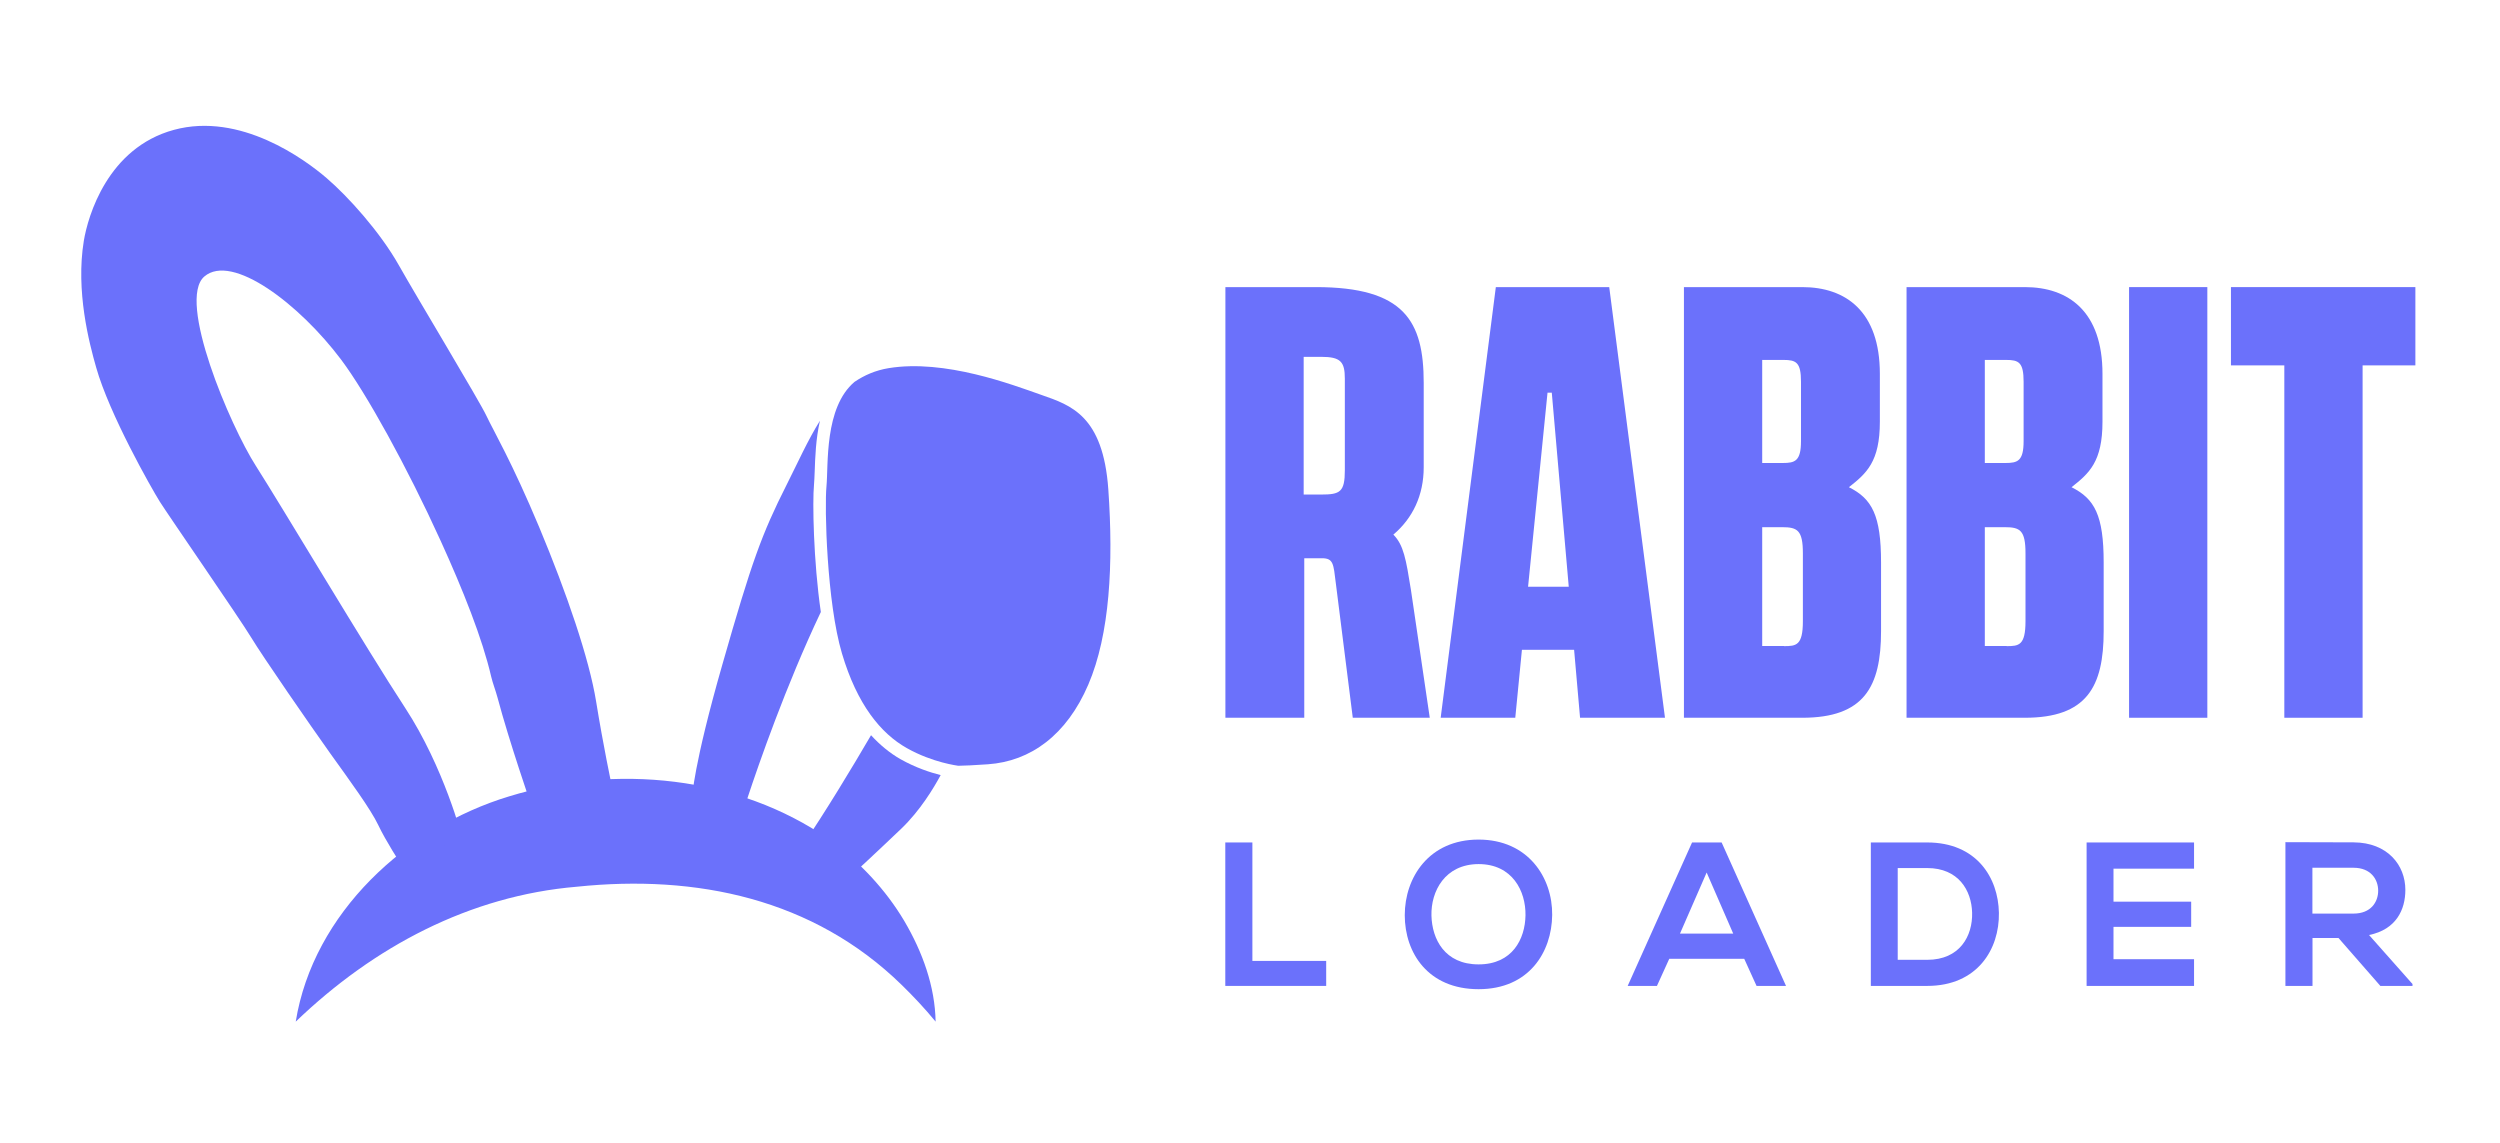
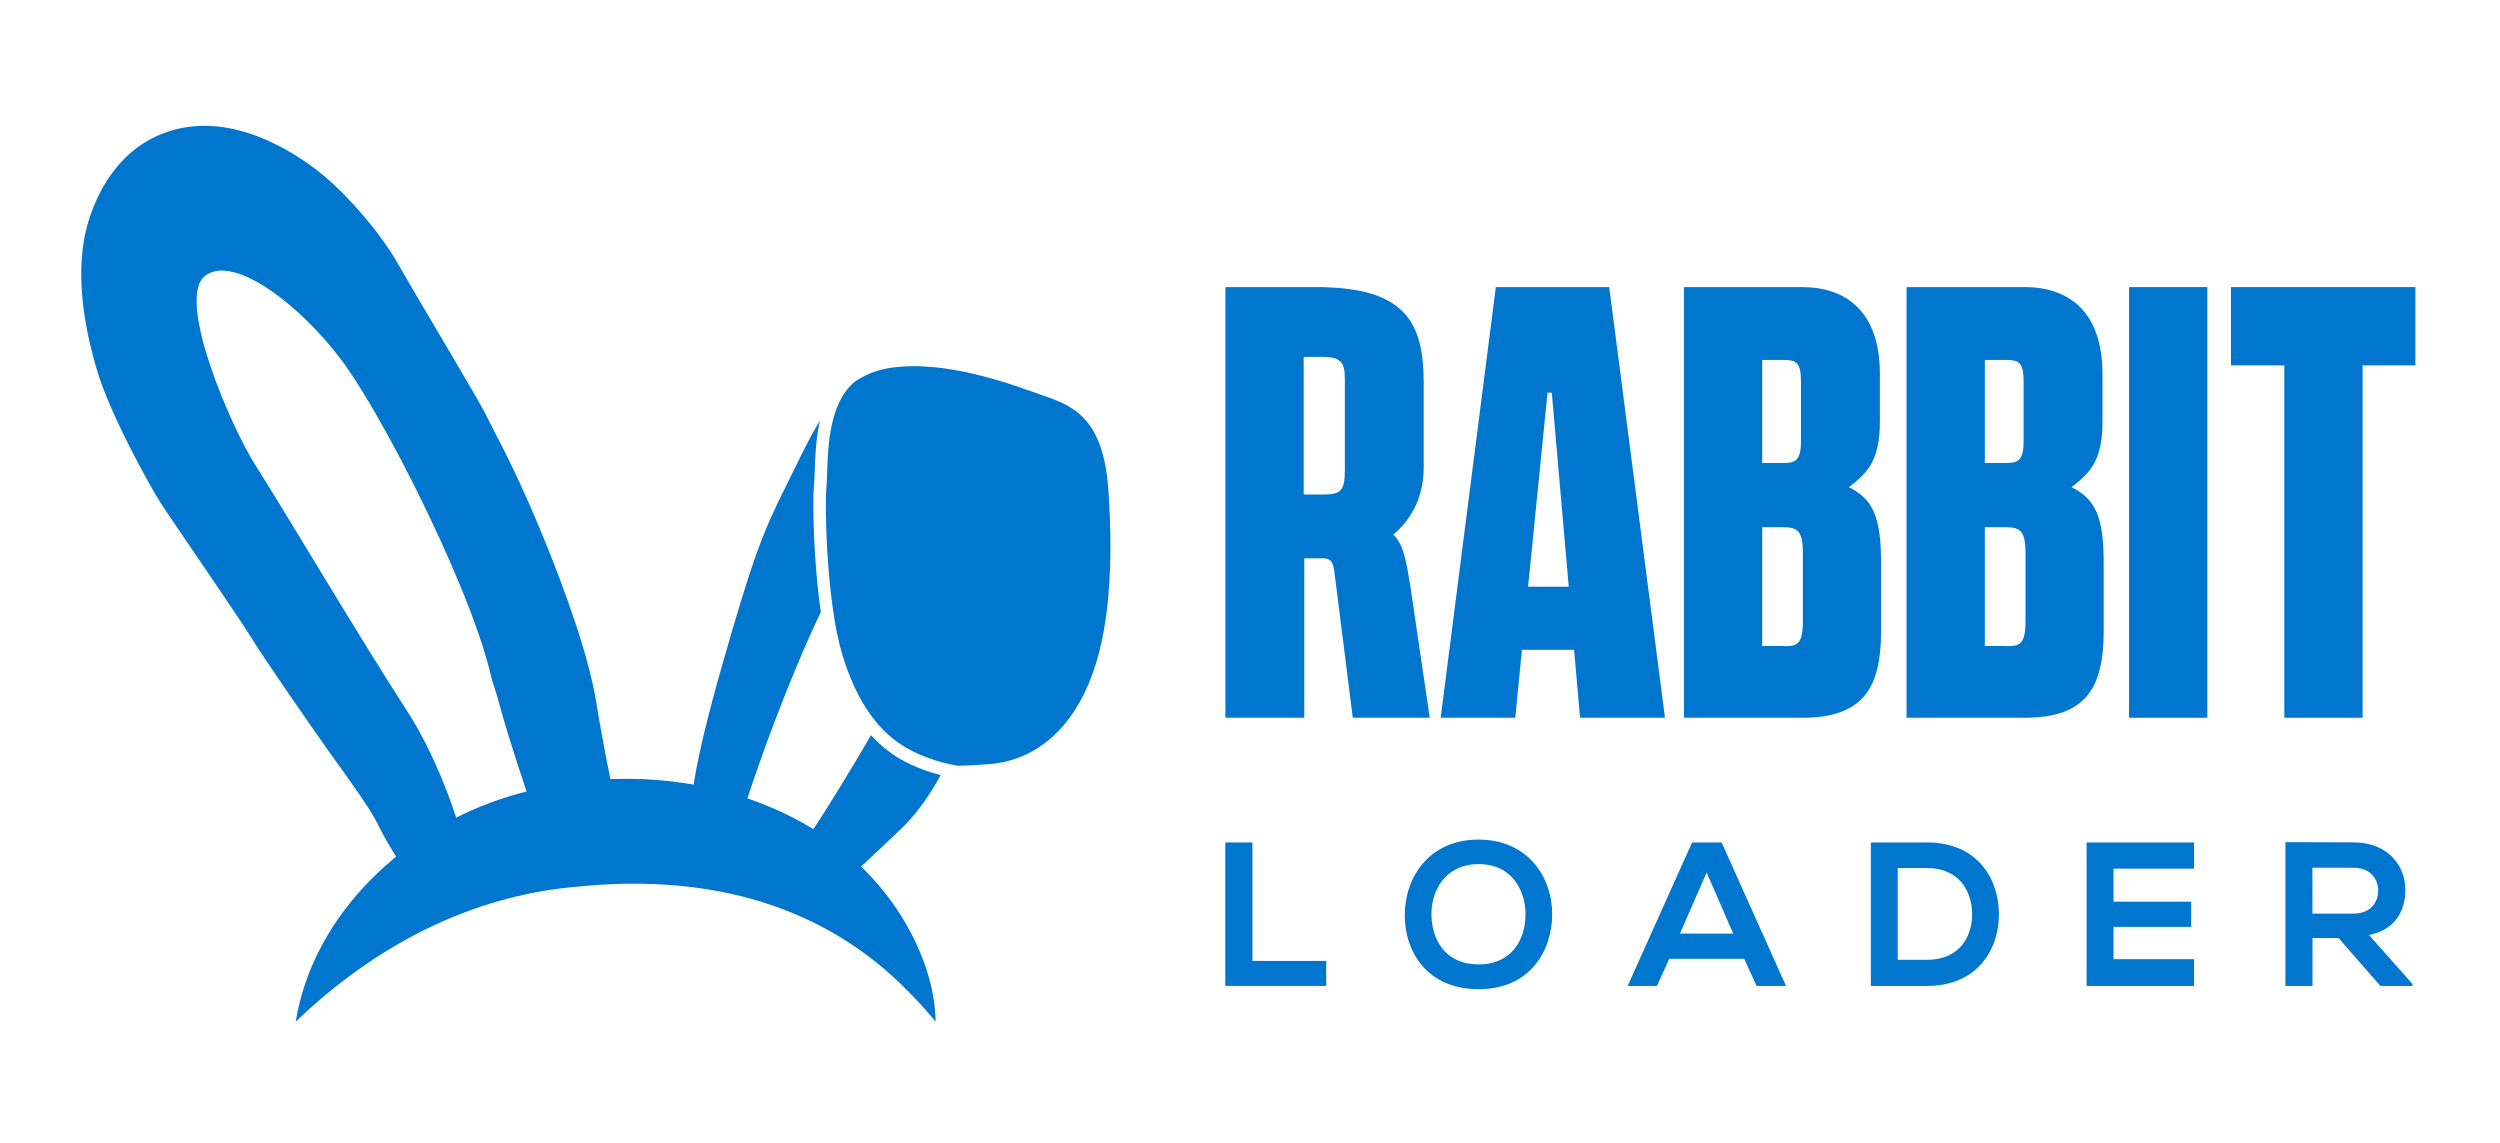
<svg xmlns="http://www.w3.org/2000/svg" version="1.1" id="Layer_1" x="0px" y="0px" viewBox="0 0 252 115.2" style="enable-background:new 0 0 252 115.2;" xml:space="preserve">
  <style type="text/css">
- 	.st0{fill:#6B71FB;}
+ 	.st0{fill:#0076CE;}
	.st1{display:none;fill:none;}
</style>
  <g>
    <g>
      <path class="st0" d="M29.81,102.98c1.77-10.94,11.16-19.58,21.52-22.71C62,77,74.37,78.18,83.62,84.64    c3.05,2.26,5.66,5.04,7.53,8.19c1.85,3.14,3.1,6.62,3.16,10.15c-1.1-1.34-2.26-2.57-3.42-3.7c-8.92-8.71-20.71-11.15-32.73-9.9    C47.35,90.29,37.68,95.42,29.81,102.98L29.81,102.98z" />
    </g>
    <path class="st0" d="M60.09,70.72c-0.7-4.33-2.96-10.92-5.73-17.56c-2.78-6.64-4.64-9.78-5.32-11.23   c-0.67-1.45-6.95-11.85-8.84-15.2s-5.11-6.92-7.29-8.79c-2.18-1.87-8.69-6.67-15.38-4.85c-6.69,1.82-8.67,8.71-9.08,11.18   C7.62,29.33,8.98,34.54,9.7,37.06c1.32,4.67,5.55,12.14,6.41,13.51c0.86,1.37,8.07,11.8,9.21,13.69c1.14,1.89,6.02,8.95,7.96,11.67   c1.95,2.72,4.1,5.65,4.85,7.24s2.28,3.94,2.28,3.94l13.2-5.76l-7.03,3.07c0,0-1.81-7.06-5.75-13.08   c-3.94-6.02-12.45-20.33-15.04-24.38c-2.59-4.05-7.99-16.7-5.19-19.09c2.8-2.39,9.6,2.8,13.8,8.4c2.53,3.38,6.63,10.79,10.02,18.25   c2.24,4.92,4.21,9.86,5.09,13.68c0.16,0.68,0.44,1.37,0.65,2.15c1.14,4.31,3.45,11,3.45,11l8.04-2.26   C61.64,79.1,60.79,75.05,60.09,70.72z" />
    <path class="st0" d="M109.7,69.01c2.18-5.08,2.54-12.19,2.02-19.66c-0.52-7.47-3.79-8.51-6.74-9.54c-2.96-1.04-9.75-3.63-15.41-2.7   c-1.32,0.22-2.44,0.71-3.43,1.38c-3.07,2.58-2.63,8.41-2.83,10.51c-0.21,2.11,0.03,11.72,1.56,16.87s3.91,8.06,6.54,9.54   c2.62,1.48,5.17,1.77,5.18,1.78c0.63-0.01,1.57-0.05,2.99-0.15C103.89,76.74,107.52,74.09,109.7,69.01z" />
    <path class="st0" d="M90.78,76.53c-1.09-0.62-2.08-1.44-2.98-2.42c-1.94,3.32-4.53,7.62-7.07,11.37l5.37,2.51   c0,0,1.92-1.76,4.75-4.46c1.9-1.82,3.27-4.1,3.97-5.4C93.75,77.86,92.29,77.38,90.78,76.53z" />
    <path class="st0" d="M82.05,48.88c0.03-0.35,0.05-0.81,0.07-1.34c0.05-1.41,0.11-3.29,0.53-5.13c-1.24,1.99-2.25,4.26-3.34,6.42   c-2.54,5.03-3.53,7.78-6.48,18.1c-2.96,10.32-3.06,13.43-3.06,13.43l4.84,2.26c0.32-0.94,0.65-1.89,0.78-2.31   c1.07-3.23,3.82-11.18,7.35-18.62C81.99,56.55,81.89,50.51,82.05,48.88z" />
    <g>
      <path class="st0" d="M126.24,84.92v11.94h7.44v2.52h-10.17V84.92H126.24z" />
      <path class="st0" d="M156.46,92.23c-0.04,3.74-2.33,7.48-7.42,7.48s-7.44-3.66-7.44-7.46c0-3.8,2.44-7.62,7.44-7.62    C154.02,84.63,156.5,88.45,156.46,92.23z M144.29,92.29c0.06,2.38,1.34,4.92,4.75,4.92c3.41,0,4.69-2.56,4.73-4.94    c0.04-2.44-1.32-5.17-4.73-5.17C145.64,87.11,144.23,89.85,144.29,92.29z" />
      <path class="st0" d="M175.82,96.65h-7.56l-1.24,2.73h-2.95l6.49-14.46h2.98l6.49,14.46h-2.97L175.82,96.65z M172.03,87.95    l-2.69,6.16h5.37L172.03,87.95z" />
      <path class="st0" d="M201.49,92.02c0.06,3.66-2.17,7.36-7.23,7.36c-1.78,0-3.9,0-5.68,0V84.92c1.78,0,3.9,0,5.68,0    C199.22,84.92,201.43,88.45,201.49,92.02z M191.29,96.75h2.97c3.29,0,4.59-2.4,4.53-4.75c-0.06-2.25-1.38-4.5-4.53-4.5h-2.97    V96.75z" />
      <path class="st0" d="M221.16,99.38h-10.83c0-4.81,0-9.65,0-14.46h10.83v2.64h-8.12v3.33h7.83v2.54h-7.83v3.26h8.12V99.38z" />
      <path class="st0" d="M243.18,99.38h-3.24l-4.22-4.83h-2.62v4.83h-2.73V84.89c2.29,0,4.59,0.02,6.88,0.02    c3.41,0.02,5.21,2.29,5.21,4.79c0,1.98-0.91,3.99-3.66,4.55l4.38,4.94V99.38z M233.09,87.46v4.63h4.15c1.74,0,2.48-1.16,2.48-2.31    s-0.76-2.31-2.48-2.31H233.09z" />
    </g>
    <g>
      <path class="st0" d="M131.47,56.27v16.08h-7.95V28.94h9.11c8.93,0,10.88,3.42,10.88,9.66v8.5c0,2.81-1.1,5.13-3.06,6.79    c1.04,1.04,1.28,2.51,1.77,5.56l1.9,12.9h-7.76l-1.71-13.57c-0.24-1.96-0.24-2.51-1.41-2.51H131.47z M133.18,49.85    c1.9,0,2.38-0.25,2.38-2.45v-9.23c0-1.71-0.43-2.2-2.38-2.2h-1.77v13.88H133.18z" />
      <path class="st0" d="M158.67,65.5h-5.26l-0.67,6.85h-7.52l5.56-43.41h11.43l5.62,43.41h-8.56L158.67,65.5z M154.03,59.14h4.1    l-1.71-19.56h-0.43L154.03,59.14z" />
      <path class="st0" d="M189.61,56.7v6.91c0,5.63-1.71,8.74-7.95,8.74h-11.92V28.94h11.92c4.4,0,7.83,2.45,7.83,8.74v4.83    c0,4.03-1.34,5.2-3.12,6.6C188.69,50.27,189.61,51.93,189.61,56.7z M181.54,44.47v-5.99c0-1.96-0.49-2.2-1.77-2.2h-2.14v10.39    h2.08C180.93,46.67,181.54,46.48,181.54,44.47z M179.83,65.13c1.22,0,1.9-0.06,1.9-2.51v-6.85c0-2.32-0.55-2.63-2.08-2.63h-2.02    v11.98H179.83z" />
      <path class="st0" d="M212.05,56.7v6.91c0,5.63-1.71,8.74-7.95,8.74h-11.92V28.94h11.92c4.4,0,7.83,2.45,7.83,8.74v4.83    c0,4.03-1.34,5.2-3.12,6.6C211.13,50.27,212.05,51.93,212.05,56.7z M203.98,44.47v-5.99c0-1.96-0.49-2.2-1.77-2.2h-2.14v10.39    h2.08C203.37,46.67,203.98,46.48,203.98,44.47z M202.27,65.13c1.22,0,1.9-0.06,1.9-2.51v-6.85c0-2.32-0.55-2.63-2.08-2.63h-2.02    v11.98H202.27z" />
      <path class="st0" d="M222.5,72.35h-7.89V28.94h7.89V72.35z" />
      <path class="st0" d="M243.47,28.94v7.89h-5.32v35.52h-7.89V36.83h-5.38v-7.89H243.47z" />
    </g>
  </g>
  <rect class="st1" width="252" height="115.2" />
</svg>
